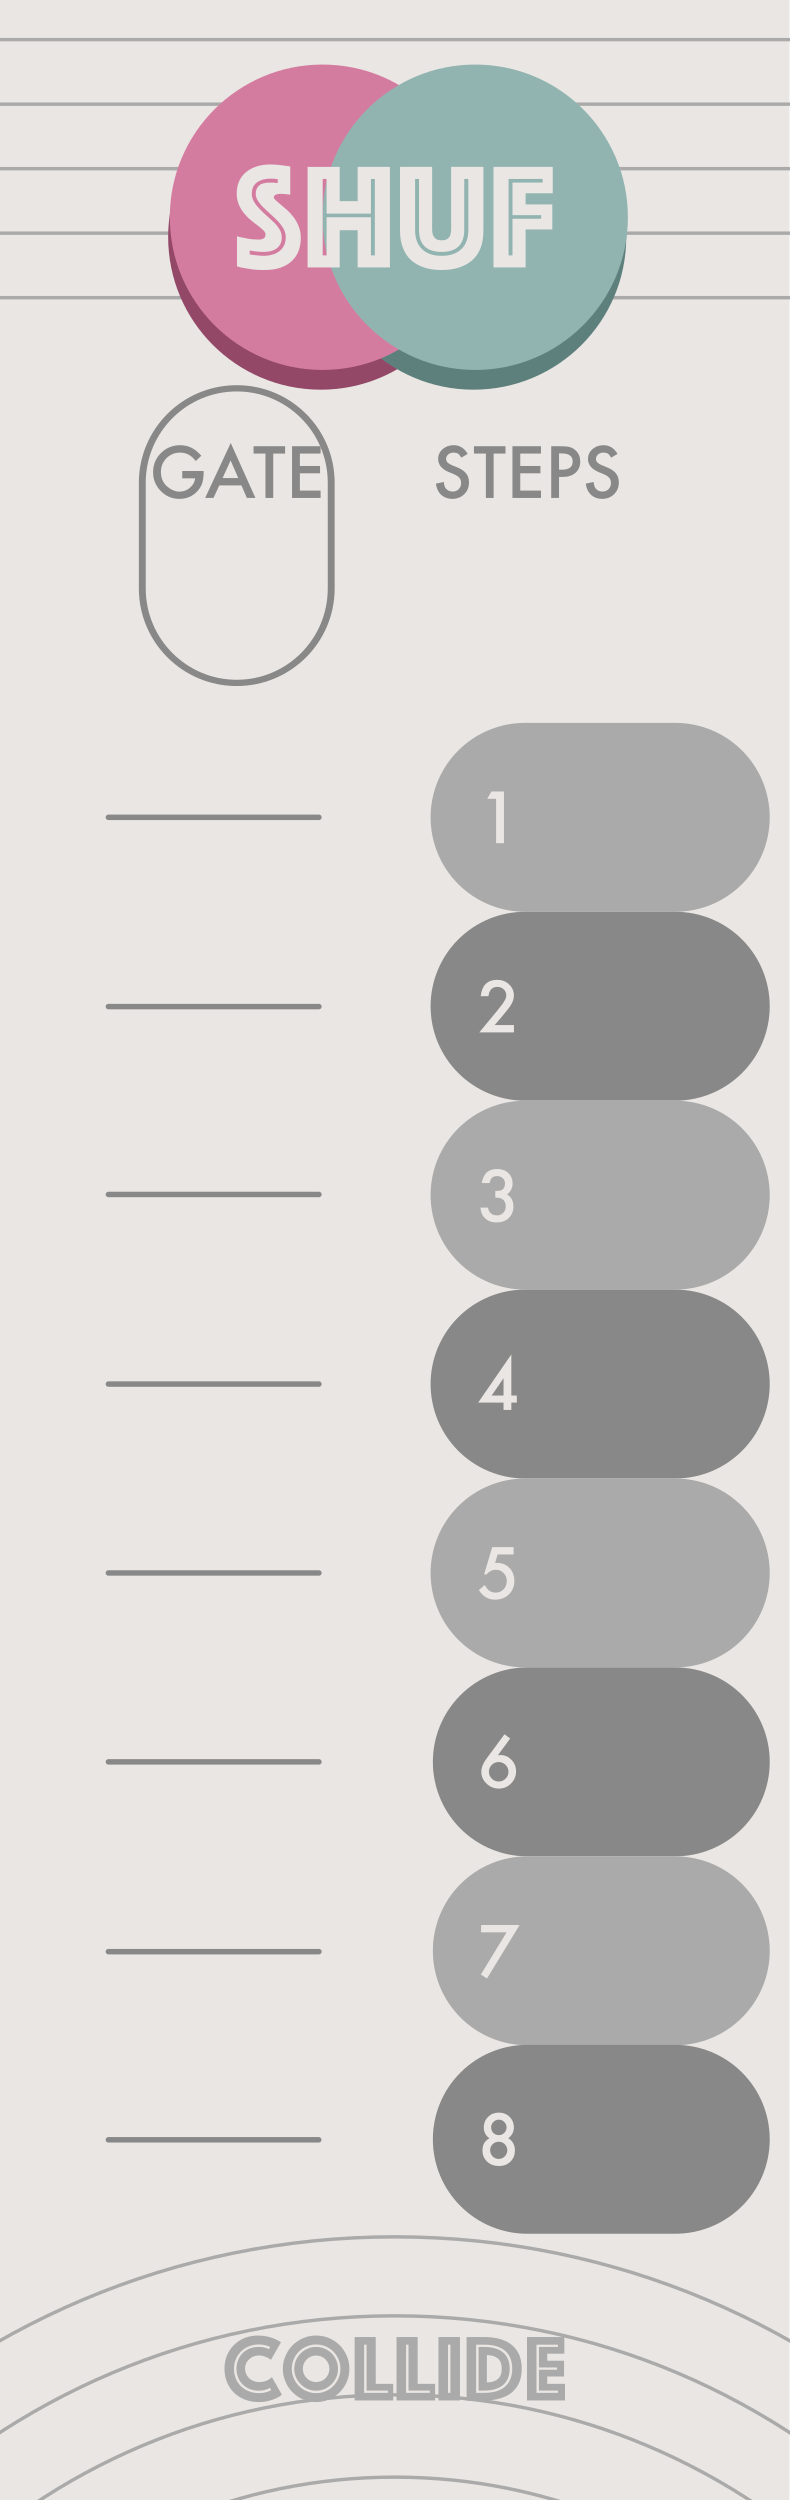
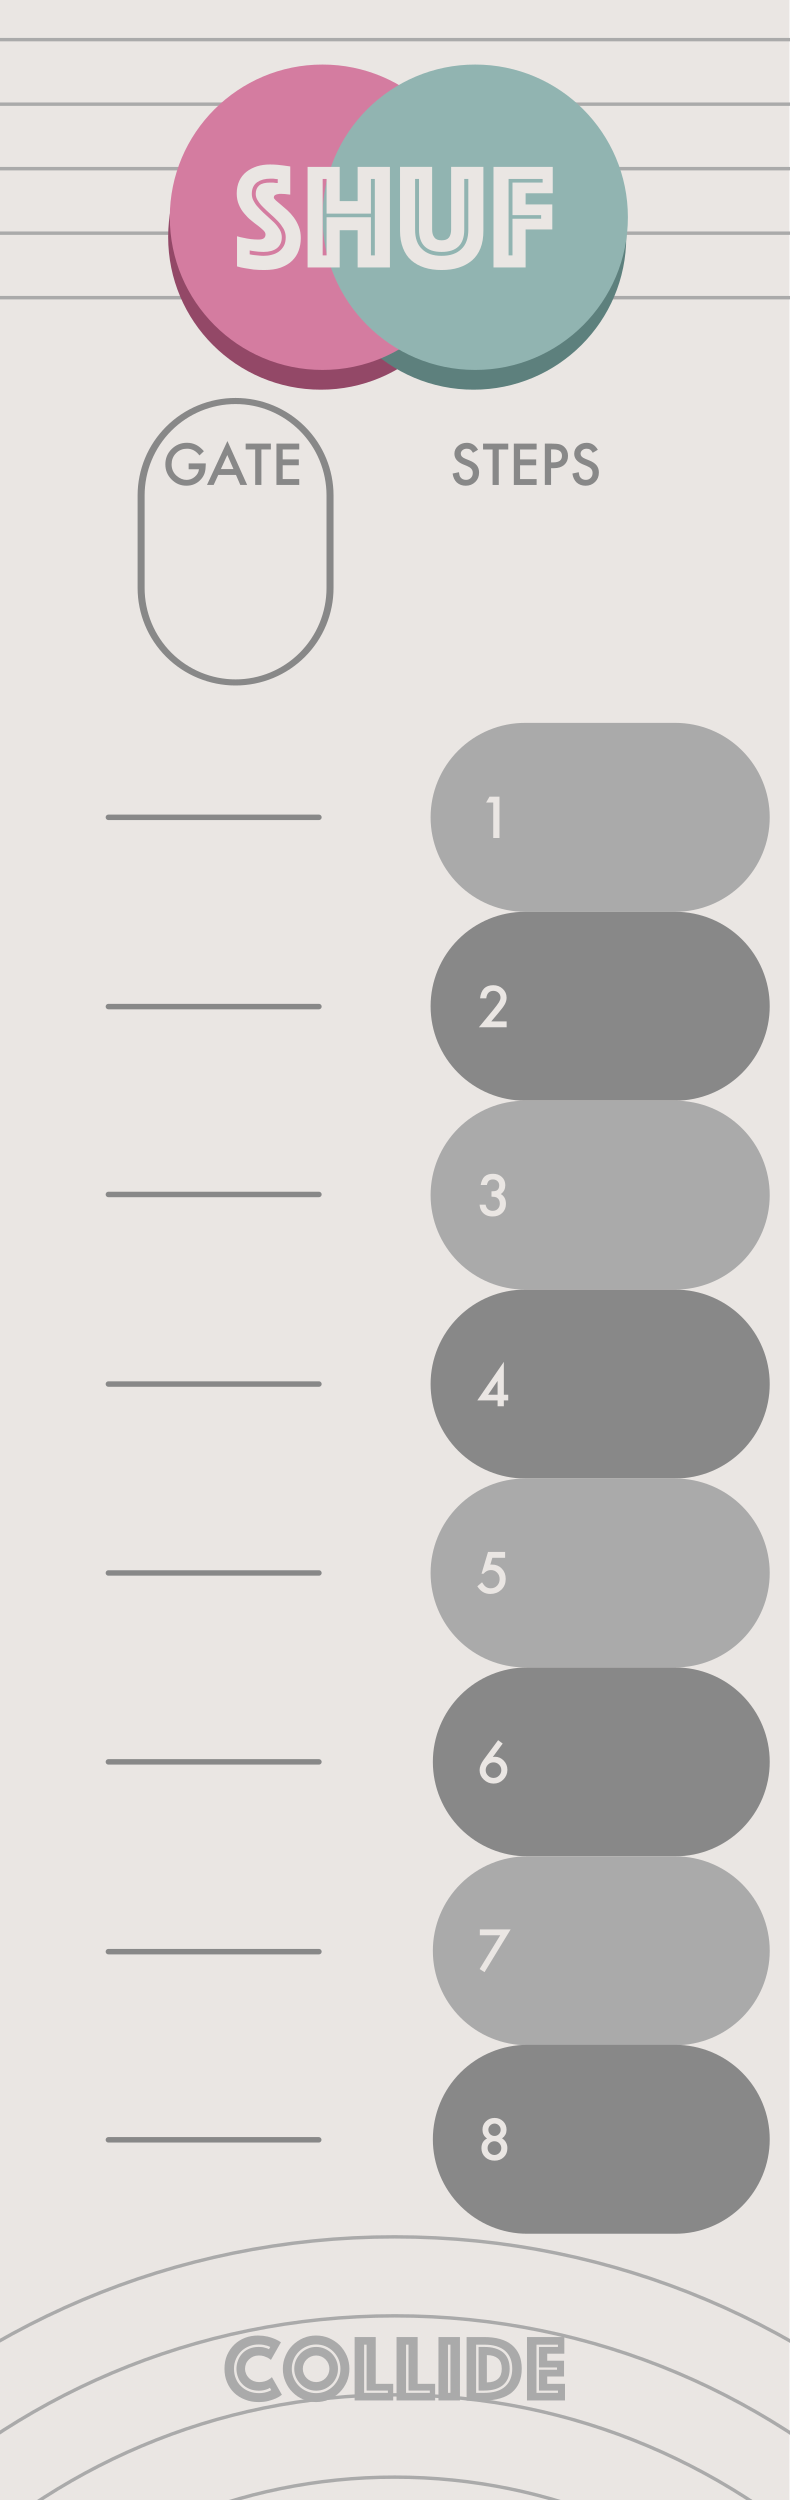
<svg xmlns="http://www.w3.org/2000/svg" width="100%" height="100%" viewBox="0 0 120 380" version="1.1" xml:space="preserve" style="fill-rule:evenodd;clip-rule:evenodd;stroke-linecap:round;stroke-linejoin:round;stroke-miterlimit:1.5;">
  <g id="background">
    <g transform="matrix(0.250246,0,0,0.250181,-1.19228e-14,0)">
      <rect x="0" y="0" width="479.528" height="1518.9" style="fill:rgb(234,230,227);" />
    </g>
    <g transform="matrix(0.250246,0,0,0.250181,-1.25594e-15,-1.9804)">
      <path d="M0,32L479.528,32" style="fill:none;stroke:rgb(170,170,170);stroke-width:2.08px;" />
      <g transform="matrix(1,0,0,1,0,39.1931)">
        <path d="M0,32L479.528,32" style="fill:none;stroke:rgb(170,170,170);stroke-width:2.08px;" />
      </g>
      <g transform="matrix(1,0,0,1,0,78.3863)">
        <path d="M0,32L479.528,32" style="fill:none;stroke:rgb(170,170,170);stroke-width:2.08px;" />
      </g>
      <g transform="matrix(1,0,0,1,0,117.579)">
        <path d="M0,32L479.528,32" style="fill:none;stroke:rgb(170,170,170);stroke-width:2.08px;" />
      </g>
      <g transform="matrix(1,0,0,1,0,156.773)">
        <path d="M0,32L479.528,32" style="fill:none;stroke:rgb(170,170,170);stroke-width:2.08px;" />
      </g>
    </g>
    <g transform="matrix(0.250181,0,0,0.250181,39.0439,86.0907)">
      <g transform="matrix(0.869021,0,0,0.869021,241.926,574.305)">
        <circle cx="-182" cy="1072" r="397" style="fill:none;stroke:rgb(170,170,170);stroke-width:2.4px;" />
      </g>
      <g transform="matrix(0.994966,0,0,0.994966,264.848,439.293)">
        <circle cx="-182" cy="1072" r="397" style="fill:none;stroke:rgb(170,170,170);stroke-width:2.09px;" />
      </g>
      <g transform="matrix(1.11083,0,0,1.11083,285.935,313.087)">
        <circle cx="-182" cy="1072" r="397" style="fill:none;stroke:rgb(170,170,170);stroke-width:1.88px;" />
      </g>
      <g transform="matrix(1.2267,0,0,1.2267,307.023,186.88)">
        <circle cx="-182" cy="1072" r="397" style="fill:none;stroke:rgb(170,170,170);stroke-width:1.7px;" />
      </g>
    </g>
    <g transform="matrix(0.250181,0,0,0.250181,0.640643,-13.7542)">
      <g transform="matrix(1,0,0,1,-1,8)">
        <g transform="matrix(1,0,0,1,6.20594,-24.898)">
          <circle cx="187.171" cy="215.865" r="92.774" style="fill:rgb(147,72,103);" />
        </g>
        <g transform="matrix(1,0,0,1,98.9803,-24.898)">
          <circle cx="187.171" cy="215.865" r="92.774" style="fill:rgb(93,128,125);" />
        </g>
      </g>
      <g transform="matrix(1,0,0,1,0,-4)">
        <g transform="matrix(1,0,0,1,6.20594,-24.898)">
          <circle cx="187.171" cy="215.865" r="92.774" style="fill:rgb(212,124,160);" />
        </g>
        <g transform="matrix(1,0,0,1,98.9803,-24.898)">
          <circle cx="187.171" cy="215.865" r="92.774" style="fill:rgb(145,180,177);" />
        </g>
      </g>
    </g>
    <g transform="matrix(0.288996,0,0,0.288996,11.1232,62.3544)">
      <g transform="matrix(50,0,0,50,78.576,1046.78)">
        <path d="M0.146,-0.333C0.146,-0.365 0.152,-0.395 0.163,-0.423C0.173,-0.451 0.189,-0.475 0.209,-0.496C0.229,-0.517 0.253,-0.533 0.282,-0.545C0.311,-0.557 0.343,-0.563 0.378,-0.563C0.395,-0.563 0.411,-0.562 0.425,-0.56C0.438,-0.557 0.45,-0.554 0.459,-0.551C0.47,-0.548 0.48,-0.544 0.488,-0.539L0.502,-0.563C0.491,-0.568 0.48,-0.572 0.468,-0.576C0.457,-0.579 0.444,-0.582 0.429,-0.585C0.414,-0.588 0.397,-0.589 0.378,-0.589C0.344,-0.589 0.312,-0.583 0.281,-0.571C0.25,-0.559 0.222,-0.542 0.199,-0.52C0.175,-0.497 0.156,-0.47 0.142,-0.439C0.127,-0.407 0.12,-0.372 0.12,-0.333C0.12,-0.294 0.127,-0.258 0.141,-0.227C0.154,-0.196 0.173,-0.169 0.197,-0.147C0.221,-0.124 0.249,-0.107 0.281,-0.095C0.313,-0.083 0.347,-0.077 0.383,-0.077C0.403,-0.077 0.421,-0.079 0.437,-0.082C0.453,-0.085 0.467,-0.089 0.478,-0.093C0.491,-0.098 0.502,-0.103 0.512,-0.109L0.498,-0.133C0.489,-0.127 0.479,-0.122 0.468,-0.118C0.458,-0.114 0.446,-0.111 0.432,-0.108C0.418,-0.105 0.402,-0.103 0.383,-0.103C0.346,-0.103 0.313,-0.109 0.284,-0.121C0.255,-0.133 0.23,-0.149 0.21,-0.17C0.189,-0.191 0.173,-0.215 0.163,-0.243C0.152,-0.271 0.146,-0.301 0.146,-0.333ZM0.02,-0.333C0.02,-0.386 0.029,-0.435 0.048,-0.478C0.067,-0.521 0.092,-0.557 0.124,-0.588C0.156,-0.619 0.193,-0.642 0.236,-0.659C0.279,-0.675 0.324,-0.683 0.372,-0.683C0.41,-0.683 0.444,-0.679 0.474,-0.672C0.503,-0.665 0.529,-0.656 0.55,-0.647C0.575,-0.636 0.596,-0.625 0.614,-0.612L0.509,-0.427C0.498,-0.435 0.487,-0.443 0.474,-0.45C0.463,-0.455 0.449,-0.46 0.434,-0.466C0.418,-0.471 0.4,-0.473 0.38,-0.473C0.359,-0.473 0.34,-0.469 0.323,-0.462C0.306,-0.455 0.291,-0.445 0.278,-0.432C0.265,-0.419 0.254,-0.405 0.247,-0.388C0.24,-0.371 0.236,-0.352 0.236,-0.333C0.236,-0.314 0.24,-0.296 0.248,-0.279C0.255,-0.262 0.266,-0.247 0.279,-0.234C0.292,-0.221 0.308,-0.211 0.326,-0.204C0.344,-0.197 0.364,-0.193 0.385,-0.193C0.406,-0.193 0.425,-0.196 0.442,-0.201C0.459,-0.206 0.473,-0.212 0.484,-0.219C0.497,-0.226 0.509,-0.235 0.519,-0.245L0.624,-0.06C0.606,-0.045 0.585,-0.032 0.56,-0.021C0.539,-0.012 0.513,-0.003 0.483,0.005C0.453,0.013 0.419,0.017 0.38,0.017C0.328,0.017 0.28,0.009 0.236,-0.009C0.192,-0.026 0.154,-0.049 0.122,-0.08C0.09,-0.111 0.065,-0.148 0.047,-0.191C0.029,-0.234 0.02,-0.281 0.02,-0.333Z" style="fill:rgb(170,170,170);fill-rule:nonzero;" />
      </g>
      <g transform="matrix(50,0,0,50,109.276,1046.78)">
        <path d="M0.02,-0.333C0.02,-0.381 0.029,-0.426 0.048,-0.469C0.066,-0.512 0.091,-0.549 0.123,-0.581C0.154,-0.612 0.191,-0.637 0.234,-0.656C0.277,-0.674 0.322,-0.683 0.37,-0.683C0.418,-0.683 0.463,-0.674 0.506,-0.656C0.549,-0.637 0.586,-0.612 0.618,-0.581C0.649,-0.549 0.674,-0.512 0.693,-0.469C0.711,-0.426 0.72,-0.381 0.72,-0.333C0.72,-0.285 0.711,-0.24 0.693,-0.197C0.674,-0.154 0.649,-0.117 0.618,-0.086C0.586,-0.054 0.549,-0.029 0.506,-0.011C0.463,0.008 0.418,0.017 0.37,0.017C0.322,0.017 0.277,0.008 0.234,-0.011C0.191,-0.029 0.154,-0.054 0.123,-0.086C0.091,-0.117 0.066,-0.154 0.048,-0.197C0.029,-0.24 0.02,-0.285 0.02,-0.333ZM0.114,-0.333C0.114,-0.298 0.121,-0.265 0.134,-0.234C0.147,-0.203 0.166,-0.175 0.189,-0.152C0.212,-0.129 0.24,-0.11 0.271,-0.097C0.302,-0.084 0.335,-0.077 0.37,-0.077C0.405,-0.077 0.439,-0.084 0.47,-0.097C0.501,-0.11 0.528,-0.129 0.551,-0.152C0.574,-0.175 0.593,-0.203 0.606,-0.234C0.619,-0.265 0.626,-0.298 0.626,-0.333C0.626,-0.368 0.619,-0.401 0.606,-0.433C0.593,-0.464 0.574,-0.491 0.551,-0.514C0.528,-0.537 0.501,-0.556 0.47,-0.569C0.439,-0.582 0.405,-0.589 0.37,-0.589C0.335,-0.589 0.302,-0.582 0.271,-0.569C0.24,-0.556 0.212,-0.537 0.189,-0.514C0.166,-0.491 0.147,-0.464 0.134,-0.433C0.121,-0.401 0.114,-0.368 0.114,-0.333ZM0.23,-0.333C0.23,-0.314 0.234,-0.296 0.241,-0.279C0.248,-0.262 0.258,-0.247 0.271,-0.234C0.284,-0.221 0.299,-0.211 0.316,-0.204C0.333,-0.197 0.351,-0.193 0.37,-0.193C0.389,-0.193 0.408,-0.197 0.425,-0.204C0.442,-0.211 0.456,-0.221 0.469,-0.234C0.482,-0.247 0.492,-0.262 0.499,-0.279C0.506,-0.296 0.51,-0.314 0.51,-0.333C0.51,-0.352 0.506,-0.371 0.499,-0.388C0.492,-0.405 0.482,-0.419 0.469,-0.432C0.456,-0.445 0.442,-0.455 0.425,-0.462C0.408,-0.469 0.389,-0.473 0.37,-0.473C0.351,-0.473 0.333,-0.469 0.316,-0.462C0.299,-0.455 0.284,-0.445 0.271,-0.432C0.258,-0.419 0.248,-0.405 0.241,-0.388C0.234,-0.371 0.23,-0.352 0.23,-0.333ZM0.37,-0.103C0.338,-0.103 0.308,-0.109 0.281,-0.121C0.253,-0.133 0.229,-0.15 0.208,-0.171C0.187,-0.192 0.17,-0.216 0.158,-0.244C0.146,-0.271 0.14,-0.301 0.14,-0.333C0.14,-0.365 0.146,-0.395 0.158,-0.423C0.17,-0.45 0.187,-0.474 0.208,-0.496C0.229,-0.517 0.253,-0.533 0.281,-0.545C0.308,-0.557 0.338,-0.563 0.37,-0.563C0.402,-0.563 0.432,-0.557 0.46,-0.545C0.487,-0.533 0.511,-0.517 0.533,-0.496C0.554,-0.474 0.57,-0.45 0.582,-0.423C0.594,-0.395 0.6,-0.365 0.6,-0.333C0.6,-0.301 0.594,-0.271 0.582,-0.244C0.57,-0.216 0.554,-0.192 0.533,-0.171C0.511,-0.15 0.487,-0.133 0.46,-0.121C0.432,-0.109 0.402,-0.103 0.37,-0.103Z" style="fill:rgb(170,170,170);fill-rule:nonzero;" />
      </g>
      <g transform="matrix(50,0,0,50,146.276,1046.78)">
        <path d="M0.035,-0.667L0.257,-0.667L0.257,-0.175L0.441,-0.175L0.441,0L0.035,0L0.035,-0.667ZM0.385,-0.08L0.385,-0.104L0.161,-0.104L0.161,-0.587L0.135,-0.587L0.135,-0.08L0.385,-0.08Z" style="fill:rgb(170,170,170);fill-rule:nonzero;" />
      </g>
      <g transform="matrix(50,0,0,50,168.326,1046.78)">
        <path d="M0.035,-0.667L0.257,-0.667L0.257,-0.175L0.441,-0.175L0.441,0L0.035,0L0.035,-0.667ZM0.385,-0.08L0.385,-0.104L0.161,-0.104L0.161,-0.587L0.135,-0.587L0.135,-0.08L0.385,-0.08Z" style="fill:rgb(170,170,170);fill-rule:nonzero;" />
      </g>
      <g transform="matrix(50,0,0,50,190.376,1046.78)">
        <path d="M0.035,-0.667L0.261,-0.667L0.261,0L0.035,0L0.035,-0.667ZM0.161,-0.08L0.161,-0.587L0.135,-0.587L0.135,-0.08L0.161,-0.08Z" style="fill:rgb(170,170,170);fill-rule:nonzero;" />
      </g>
      <g transform="matrix(50,0,0,50,205.176,1046.78)">
        <path d="M0.035,0L0.035,-0.667L0.22,-0.667C0.283,-0.667 0.339,-0.66 0.388,-0.646C0.437,-0.632 0.478,-0.611 0.512,-0.583C0.545,-0.555 0.571,-0.52 0.589,-0.479C0.606,-0.437 0.615,-0.389 0.615,-0.334C0.615,-0.279 0.606,-0.231 0.589,-0.19C0.571,-0.148 0.545,-0.113 0.512,-0.085C0.478,-0.057 0.437,-0.036 0.388,-0.022C0.339,-0.007 0.283,0 0.22,0L0.035,0ZM0.161,-0.104L0.161,-0.563L0.22,-0.563C0.305,-0.563 0.371,-0.544 0.418,-0.506C0.464,-0.467 0.488,-0.41 0.488,-0.334C0.488,-0.258 0.464,-0.201 0.418,-0.162C0.371,-0.123 0.305,-0.104 0.22,-0.104L0.161,-0.104ZM0.135,-0.08L0.22,-0.08C0.317,-0.08 0.391,-0.102 0.441,-0.147C0.49,-0.191 0.515,-0.253 0.515,-0.334C0.515,-0.415 0.49,-0.477 0.441,-0.521C0.391,-0.565 0.317,-0.587 0.22,-0.587L0.135,-0.587L0.135,-0.08ZM0.248,-0.19C0.298,-0.19 0.337,-0.202 0.364,-0.226C0.391,-0.249 0.405,-0.285 0.405,-0.334C0.405,-0.383 0.391,-0.419 0.364,-0.442C0.337,-0.465 0.298,-0.477 0.248,-0.477L0.248,-0.19Z" style="fill:rgb(170,170,170);fill-rule:nonzero;" />
      </g>
      <g transform="matrix(50,0,0,50,236.926,1046.78)">
        <path d="M0.035,-0.667L0.428,-0.667L0.428,-0.492L0.248,-0.492L0.248,-0.418L0.425,-0.418L0.425,-0.252L0.248,-0.252L0.248,-0.175L0.435,-0.175L0.435,0L0.035,0L0.035,-0.667ZM0.361,-0.08L0.361,-0.104L0.161,-0.104L0.161,-0.323L0.351,-0.323L0.351,-0.347L0.161,-0.347L0.161,-0.563L0.361,-0.563L0.361,-0.587L0.135,-0.587L0.135,-0.08L0.361,-0.08Z" style="fill:rgb(170,170,170);fill-rule:nonzero;" />
      </g>
    </g>
    <g transform="matrix(0.0949447,0,0,0.0949447,26.0868,-72.1411)">
      <g transform="matrix(241.379,0,0,241.379,100.602,1188)">
        <path d="M0.101,-0.087C0.11,-0.085 0.12,-0.083 0.131,-0.082C0.14,-0.081 0.15,-0.08 0.161,-0.079C0.171,-0.078 0.181,-0.077 0.192,-0.077C0.211,-0.077 0.229,-0.079 0.247,-0.084C0.264,-0.088 0.28,-0.095 0.294,-0.105C0.308,-0.115 0.319,-0.128 0.328,-0.144C0.336,-0.159 0.34,-0.178 0.34,-0.201C0.34,-0.22 0.335,-0.239 0.326,-0.256C0.316,-0.273 0.304,-0.29 0.289,-0.306C0.274,-0.322 0.258,-0.337 0.241,-0.352C0.224,-0.367 0.208,-0.382 0.193,-0.397C0.178,-0.411 0.165,-0.427 0.156,-0.442C0.146,-0.456 0.141,-0.472 0.141,-0.488C0.141,-0.512 0.149,-0.531 0.164,-0.544C0.179,-0.557 0.204,-0.563 0.238,-0.563C0.243,-0.563 0.249,-0.563 0.255,-0.563C0.26,-0.562 0.266,-0.562 0.271,-0.561C0.276,-0.56 0.282,-0.56 0.287,-0.56L0.287,-0.586C0.282,-0.586 0.277,-0.586 0.272,-0.587C0.267,-0.588 0.262,-0.588 0.257,-0.589C0.251,-0.589 0.245,-0.589 0.239,-0.589C0.203,-0.589 0.173,-0.581 0.15,-0.565C0.127,-0.548 0.115,-0.523 0.115,-0.488C0.115,-0.469 0.12,-0.452 0.13,-0.436C0.139,-0.419 0.152,-0.403 0.167,-0.388C0.182,-0.372 0.198,-0.357 0.215,-0.342C0.232,-0.327 0.247,-0.313 0.263,-0.298C0.278,-0.283 0.29,-0.267 0.3,-0.251C0.309,-0.235 0.314,-0.218 0.314,-0.201C0.314,-0.169 0.303,-0.145 0.282,-0.128C0.26,-0.111 0.23,-0.103 0.192,-0.103C0.169,-0.103 0.149,-0.105 0.13,-0.108C0.12,-0.109 0.11,-0.111 0.101,-0.113L0.101,-0.087ZM0.017,-0.207C0.032,-0.202 0.047,-0.199 0.063,-0.196C0.076,-0.193 0.092,-0.19 0.109,-0.188C0.126,-0.186 0.143,-0.185 0.16,-0.185C0.191,-0.185 0.206,-0.196 0.206,-0.219C0.206,-0.228 0.201,-0.237 0.192,-0.246C0.183,-0.255 0.171,-0.265 0.157,-0.276C0.142,-0.286 0.127,-0.299 0.111,-0.312C0.094,-0.325 0.079,-0.341 0.065,-0.358C0.05,-0.375 0.038,-0.395 0.029,-0.417C0.02,-0.438 0.015,-0.463 0.015,-0.491C0.015,-0.522 0.021,-0.55 0.032,-0.574C0.043,-0.598 0.059,-0.618 0.079,-0.634C0.099,-0.65 0.123,-0.662 0.15,-0.671C0.177,-0.679 0.205,-0.683 0.236,-0.683C0.252,-0.683 0.268,-0.682 0.284,-0.681C0.3,-0.679 0.314,-0.677 0.327,-0.676C0.342,-0.674 0.356,-0.672 0.37,-0.67L0.37,-0.483L0.334,-0.487C0.327,-0.488 0.32,-0.488 0.313,-0.488C0.309,-0.488 0.304,-0.488 0.298,-0.488C0.292,-0.487 0.286,-0.486 0.281,-0.485C0.276,-0.484 0.271,-0.481 0.267,-0.478C0.263,-0.475 0.261,-0.47 0.261,-0.464C0.261,-0.459 0.266,-0.452 0.275,-0.444C0.284,-0.436 0.295,-0.427 0.308,-0.416C0.321,-0.405 0.335,-0.393 0.351,-0.379C0.366,-0.365 0.381,-0.349 0.394,-0.331C0.407,-0.313 0.418,-0.293 0.427,-0.27C0.436,-0.247 0.44,-0.222 0.44,-0.194C0.44,-0.165 0.435,-0.137 0.426,-0.112C0.417,-0.086 0.402,-0.064 0.383,-0.045C0.363,-0.025 0.338,-0.011 0.307,0.001C0.276,0.012 0.24,0.017 0.198,0.017C0.173,0.017 0.149,0.016 0.128,0.014C0.106,0.011 0.087,0.008 0.07,0.005C0.051,0.002 0.033,-0.002 0.017,-0.007L0.017,-0.207Z" style="fill:rgb(234,230,227);fill-rule:nonzero;" />
      </g>
      <g transform="matrix(241.379,0,0,241.379,209.223,1188)">
        <path d="M0.035,-0.667L0.248,-0.667L0.248,-0.44L0.367,-0.44L0.367,-0.667L0.581,-0.667L0.581,0L0.367,0L0.367,-0.247L0.248,-0.247L0.248,0L0.035,0L0.035,-0.667ZM0.161,-0.08L0.161,-0.333L0.455,-0.333L0.455,-0.08L0.481,-0.08L0.481,-0.587L0.455,-0.587L0.455,-0.357L0.161,-0.357L0.161,-0.587L0.135,-0.587L0.135,-0.08L0.161,-0.08Z" style="fill:rgb(234,230,227);fill-rule:nonzero;" />
      </g>
      <g transform="matrix(241.379,0,0,241.379,357.913,1188)">
        <path d="M0.308,0.017C0.266,0.017 0.228,0.012 0.194,0.001C0.16,-0.01 0.131,-0.026 0.107,-0.047C0.083,-0.068 0.065,-0.095 0.052,-0.128C0.039,-0.161 0.032,-0.199 0.032,-0.243L0.032,-0.667L0.245,-0.667L0.245,-0.252C0.245,-0.229 0.25,-0.211 0.26,-0.199C0.269,-0.186 0.285,-0.18 0.308,-0.18C0.331,-0.18 0.347,-0.186 0.357,-0.199C0.366,-0.211 0.371,-0.229 0.371,-0.252L0.371,-0.667L0.585,-0.667L0.585,-0.243C0.585,-0.199 0.579,-0.161 0.566,-0.128C0.553,-0.095 0.534,-0.068 0.51,-0.047C0.485,-0.026 0.456,-0.01 0.422,0.001C0.388,0.012 0.35,0.017 0.308,0.017ZM0.308,-0.103C0.208,-0.103 0.158,-0.152 0.158,-0.25L0.158,-0.587L0.132,-0.587L0.132,-0.25C0.132,-0.194 0.147,-0.151 0.178,-0.122C0.208,-0.092 0.251,-0.077 0.308,-0.077C0.365,-0.077 0.408,-0.092 0.439,-0.122C0.47,-0.151 0.485,-0.194 0.485,-0.25L0.485,-0.587L0.458,-0.587L0.458,-0.25C0.458,-0.152 0.408,-0.103 0.308,-0.103Z" style="fill:rgb(234,230,227);fill-rule:nonzero;" />
      </g>
      <g transform="matrix(241.379,0,0,241.379,506.844,1188)">
        <path d="M0.035,-0.667L0.428,-0.667L0.428,-0.492L0.248,-0.492L0.248,-0.418L0.425,-0.418L0.425,-0.252L0.248,-0.252L0.248,0L0.035,0L0.035,-0.667ZM0.161,-0.08L0.161,-0.323L0.351,-0.323L0.351,-0.347L0.161,-0.347L0.161,-0.563L0.361,-0.563L0.361,-0.587L0.135,-0.587L0.135,-0.08L0.161,-0.08Z" style="fill:rgb(234,230,227);fill-rule:nonzero;" />
      </g>
    </g>
  </g>
  <g id="panel" transform="matrix(0.250181,0,0,0.250181,0.0155521,0)">
    <g transform="matrix(7.57526e-17,-1.23713,1.29587,7.93494e-17,-965.639,678.419)">
      <path d="M193.377,991.281C193.377,979.537 188.49,968.274 179.791,959.97C171.093,951.665 159.295,947 146.993,947C146.991,947 146.988,947 146.986,947C134.684,947 122.886,951.665 114.188,959.97C105.489,968.274 100.602,979.537 100.602,991.281C100.602,1013.26 100.602,1039.74 100.602,1061.72C100.602,1073.46 105.489,1084.73 114.188,1093.03C122.886,1101.34 134.684,1106 146.986,1106C146.988,1106 146.991,1106 146.993,1106C159.295,1106 171.093,1101.34 179.791,1093.03C188.49,1084.73 193.377,1073.46 193.377,1061.72C193.377,1039.74 193.377,1013.26 193.377,991.281Z" style="fill:rgb(170,170,170);" />
    </g>
    <g transform="matrix(7.57526e-17,-1.23713,1.29587,7.93494e-17,-965.639,793.194)">
      <path d="M193.377,991.281C193.377,979.537 188.49,968.274 179.791,959.97C171.093,951.665 159.295,947 146.993,947C146.991,947 146.988,947 146.986,947C134.684,947 122.886,951.665 114.188,959.97C105.489,968.274 100.602,979.537 100.602,991.281C100.602,1013.26 100.602,1039.74 100.602,1061.72C100.602,1073.46 105.489,1084.73 114.188,1093.03C122.886,1101.34 134.684,1106 146.986,1106C146.988,1106 146.991,1106 146.993,1106C159.295,1106 171.093,1101.34 179.791,1093.03C188.49,1084.73 193.377,1073.46 193.377,1061.72C193.377,1039.74 193.377,1013.26 193.377,991.281Z" style="fill:rgb(136,136,136);" />
    </g>
    <g transform="matrix(7.57526e-17,-1.23713,1.29587,7.93494e-17,-965.639,907.968)">
      <path d="M193.377,991.281C193.377,979.537 188.49,968.274 179.791,959.97C171.093,951.665 159.295,947 146.993,947C146.991,947 146.988,947 146.986,947C134.684,947 122.886,951.665 114.188,959.97C105.489,968.274 100.602,979.537 100.602,991.281C100.602,1013.26 100.602,1039.74 100.602,1061.72C100.602,1073.46 105.489,1084.73 114.188,1093.03C122.886,1101.34 134.684,1106 146.986,1106C146.988,1106 146.991,1106 146.993,1106C159.295,1106 171.093,1101.34 179.791,1093.03C188.49,1084.73 193.377,1073.46 193.377,1061.72C193.377,1039.74 193.377,1013.26 193.377,991.281Z" style="fill:rgb(170,170,170);" />
    </g>
    <g transform="matrix(7.57526e-17,-1.23713,1.29587,7.93494e-17,-965.639,1022.74)">
      <path d="M193.377,991.281C193.377,979.537 188.49,968.274 179.791,959.97C171.093,951.665 159.295,947 146.993,947C146.991,947 146.988,947 146.986,947C134.684,947 122.886,951.665 114.188,959.97C105.489,968.274 100.602,979.537 100.602,991.281C100.602,1013.26 100.602,1039.74 100.602,1061.72C100.602,1073.46 105.489,1084.73 114.188,1093.03C122.886,1101.34 134.684,1106 146.986,1106C146.988,1106 146.991,1106 146.993,1106C159.295,1106 171.093,1101.34 179.791,1093.03C188.49,1084.73 193.377,1073.46 193.377,1061.72C193.377,1039.74 193.377,1013.26 193.377,991.281Z" style="fill:rgb(136,136,136);" />
    </g>
    <g transform="matrix(7.57526e-17,-1.23713,1.29587,7.93494e-17,-965.639,1137.52)">
      <path d="M193.377,991.281C193.377,979.537 188.49,968.274 179.791,959.97C171.093,951.665 159.295,947 146.993,947C146.991,947 146.988,947 146.986,947C134.684,947 122.886,951.665 114.188,959.97C105.489,968.274 100.602,979.537 100.602,991.281C100.602,1013.26 100.602,1039.74 100.602,1061.72C100.602,1073.46 105.489,1084.73 114.188,1093.03C122.886,1101.34 134.684,1106 146.986,1106C146.988,1106 146.991,1106 146.993,1106C159.295,1106 171.093,1101.34 179.791,1093.03C188.49,1084.73 193.377,1073.46 193.377,1061.72C193.377,1039.74 193.377,1013.26 193.377,991.281Z" style="fill:rgb(170,170,170);" />
    </g>
    <g transform="matrix(7.57526e-17,-1.23713,1.28727,7.88226e-17,-956.122,1252.29)">
      <path d="M193.377,991.577C193.377,979.754 188.49,968.416 179.791,960.056C171.093,951.696 159.295,947 146.993,947C146.991,947 146.988,947 146.986,947C134.684,947 122.886,951.696 114.188,960.056C105.489,968.416 100.602,979.754 100.602,991.577C100.602,1013.4 100.602,1039.6 100.602,1061.42C100.602,1073.25 105.489,1084.58 114.188,1092.94C122.886,1101.3 134.684,1106 146.986,1106C146.988,1106 146.991,1106 146.993,1106C159.295,1106 171.093,1101.3 179.791,1092.94C188.49,1084.58 193.377,1073.25 193.377,1061.42C193.377,1039.6 193.377,1013.4 193.377,991.577Z" style="fill:rgb(136,136,136);" />
    </g>
    <g transform="matrix(7.57526e-17,-1.23713,1.28727,7.88226e-17,-956.122,1367.07)">
      <path d="M193.377,991.577C193.377,979.754 188.49,968.416 179.791,960.056C171.093,951.696 159.295,947 146.993,947C146.991,947 146.988,947 146.986,947C134.684,947 122.886,951.696 114.188,960.056C105.489,968.416 100.602,979.754 100.602,991.577C100.602,1013.4 100.602,1039.6 100.602,1061.42C100.602,1073.25 105.489,1084.58 114.188,1092.94C122.886,1101.3 134.684,1106 146.986,1106C146.988,1106 146.991,1106 146.993,1106C159.295,1106 171.093,1101.3 179.791,1092.94C188.49,1084.58 193.377,1073.25 193.377,1061.42C193.377,1039.6 193.377,1013.4 193.377,991.577Z" style="fill:rgb(170,170,170);" />
    </g>
    <g transform="matrix(7.57526e-17,-1.23713,1.28727,7.88226e-17,-956.122,1481.6)">
      <path d="M193.377,991.577C193.377,979.754 188.49,968.416 179.791,960.056C171.093,951.696 159.295,947 146.993,947C146.991,947 146.988,947 146.986,947C134.684,947 122.886,951.696 114.188,960.056C105.489,968.416 100.602,979.754 100.602,991.577C100.602,1013.4 100.602,1039.6 100.602,1061.42C100.602,1073.25 105.489,1084.58 114.188,1092.94C122.886,1101.3 134.684,1106 146.986,1106C146.988,1106 146.991,1106 146.993,1106C159.295,1106 171.093,1101.3 179.791,1092.94C188.49,1084.58 193.377,1073.25 193.377,1061.42C193.377,1039.6 193.377,1013.4 193.377,991.577Z" style="fill:rgb(136,136,136);" />
    </g>
-     <g transform="matrix(0.174645,0,0,0.174645,271.937,382.269)">
-       <g transform="matrix(238.579,0,0,238.579,103.823,744.432)">
+     <g transform="matrix(0.174645,0,0,0.174645,272.449,379.118)">
+       <g transform="matrix(190.725,0,0,190.725,103.823,744.432)">
        <path d="M0.271,-0.647L0.141,-0.647L0.203,-0.754L0.385,-0.754L0.385,0L0.271,0L0.271,-0.647Z" style="fill:rgb(234,230,227);fill-rule:nonzero;" />
      </g>
    </g>
-     <g transform="matrix(0.174645,0,0,0.174645,271.937,497.251)">
-       <g transform="matrix(238.579,0,0,238.579,103.823,744.432)">
+     <g transform="matrix(0.174645,0,0,0.174645,271.937,494.104)">
+       <g transform="matrix(190.725,0,0,190.725,103.823,744.432)">
        <path d="M0.25,-0.107L0.531,-0.107L0.531,0L0.025,0L0.287,-0.317C0.312,-0.348 0.334,-0.376 0.351,-0.399C0.369,-0.422 0.382,-0.441 0.391,-0.457C0.41,-0.488 0.419,-0.515 0.419,-0.54C0.419,-0.575 0.407,-0.604 0.382,-0.628C0.357,-0.652 0.326,-0.664 0.29,-0.664C0.214,-0.664 0.17,-0.618 0.159,-0.528L0.046,-0.528C0.064,-0.687 0.144,-0.767 0.287,-0.767C0.355,-0.767 0.413,-0.745 0.459,-0.701C0.506,-0.658 0.53,-0.604 0.53,-0.539C0.53,-0.498 0.519,-0.458 0.497,-0.418C0.486,-0.398 0.47,-0.374 0.448,-0.345C0.427,-0.317 0.4,-0.284 0.368,-0.246L0.25,-0.107Z" style="fill:rgb(234,230,227);fill-rule:nonzero;" />
      </g>
    </g>
-     <g transform="matrix(0.174645,0,0,0.174645,271.937,612.196)">
-       <g transform="matrix(238.579,0,0,238.579,103.823,744.432)">
+     <g transform="matrix(0.174645,0,0,0.174645,271.782,608.683)">
+       <g transform="matrix(190.725,0,0,190.725,103.823,744.432)">
        <path d="M0.259,-0.35L0.259,-0.447C0.307,-0.447 0.339,-0.453 0.356,-0.463C0.386,-0.482 0.4,-0.513 0.4,-0.554C0.4,-0.586 0.39,-0.613 0.368,-0.633C0.347,-0.653 0.319,-0.664 0.286,-0.664C0.254,-0.664 0.23,-0.656 0.212,-0.641C0.196,-0.625 0.183,-0.599 0.175,-0.562L0.062,-0.562C0.074,-0.632 0.098,-0.684 0.134,-0.718C0.171,-0.751 0.222,-0.767 0.287,-0.767C0.353,-0.767 0.407,-0.748 0.449,-0.708C0.49,-0.67 0.511,-0.62 0.511,-0.559C0.511,-0.49 0.484,-0.436 0.429,-0.397C0.492,-0.361 0.523,-0.301 0.523,-0.218C0.523,-0.151 0.5,-0.095 0.455,-0.052C0.409,-0.009 0.351,0.012 0.279,0.012C0.188,0.012 0.121,-0.021 0.077,-0.088C0.059,-0.116 0.047,-0.155 0.042,-0.204L0.152,-0.204C0.158,-0.168 0.172,-0.14 0.195,-0.12C0.218,-0.101 0.247,-0.091 0.284,-0.091C0.32,-0.091 0.351,-0.104 0.375,-0.128C0.399,-0.153 0.411,-0.185 0.411,-0.223C0.411,-0.274 0.393,-0.31 0.357,-0.332C0.336,-0.344 0.303,-0.35 0.259,-0.35Z" style="fill:rgb(234,230,227);fill-rule:nonzero;" />
      </g>
    </g>
-     <g transform="matrix(0.174645,0,0,0.174645,271.937,726.612)">
-       <g transform="matrix(238.579,0,0,238.579,103.823,744.432)">
+     <g transform="matrix(0.174645,0,0,0.174645,271.498,724.376)">
+       <g transform="matrix(190.725,0,0,190.725,103.823,744.432)">
        <path d="M0.493,-0.21L0.573,-0.21L0.573,-0.107L0.493,-0.107L0.493,0L0.379,0L0.379,-0.107L0.009,-0.107L0.493,-0.81L0.493,-0.21ZM0.379,-0.21L0.379,-0.463L0.206,-0.21L0.379,-0.21Z" style="fill:rgb(234,230,227);fill-rule:nonzero;" />
      </g>
    </g>
-     <g transform="matrix(0.174645,0,0,0.174645,271.937,841.386)">
-       <g transform="matrix(238.579,0,0,238.579,103.823,744.432)">
+     <g transform="matrix(0.174645,0,0,0.174645,271.173,838.012)">
+       <g transform="matrix(190.725,0,0,190.725,103.823,744.432)">
        <path d="M0.526,-0.647L0.293,-0.647L0.256,-0.522C0.262,-0.523 0.267,-0.524 0.272,-0.524C0.277,-0.524 0.282,-0.524 0.286,-0.524C0.359,-0.524 0.419,-0.5 0.466,-0.45C0.514,-0.401 0.537,-0.338 0.537,-0.261C0.537,-0.182 0.51,-0.116 0.457,-0.065C0.404,-0.014 0.336,0.012 0.255,0.012C0.155,0.012 0.077,-0.035 0.019,-0.128L0.105,-0.201C0.129,-0.161 0.153,-0.132 0.177,-0.116C0.201,-0.099 0.23,-0.091 0.265,-0.091C0.311,-0.091 0.349,-0.107 0.38,-0.139C0.411,-0.172 0.426,-0.212 0.426,-0.259C0.426,-0.307 0.411,-0.346 0.38,-0.377C0.35,-0.409 0.312,-0.424 0.266,-0.424C0.215,-0.424 0.17,-0.402 0.133,-0.357L0.096,-0.357L0.214,-0.754L0.526,-0.754L0.526,-0.647Z" style="fill:rgb(234,230,227);fill-rule:nonzero;" />
      </g>
    </g>
-     <g transform="matrix(0.174645,0,0,0.174645,271.937,956.161)">
-       <g transform="matrix(238.579,0,0,238.579,103.823,744.432)">
+     <g transform="matrix(0.174645,0,0,0.174645,271.36,953.226)">
+       <g transform="matrix(190.725,0,0,190.725,103.823,744.432)">
        <path d="M0.393,-0.78L0.476,-0.718L0.296,-0.473C0.306,-0.474 0.314,-0.475 0.321,-0.476C0.328,-0.476 0.333,-0.477 0.337,-0.477C0.398,-0.477 0.451,-0.453 0.496,-0.406C0.54,-0.36 0.562,-0.304 0.562,-0.239C0.562,-0.17 0.537,-0.111 0.488,-0.062C0.439,-0.012 0.38,0.012 0.311,0.012C0.242,0.012 0.182,-0.012 0.131,-0.061C0.08,-0.109 0.055,-0.167 0.055,-0.233C0.055,-0.292 0.08,-0.356 0.129,-0.422L0.393,-0.78ZM0.451,-0.232C0.451,-0.272 0.437,-0.306 0.41,-0.333C0.382,-0.361 0.348,-0.375 0.309,-0.375C0.269,-0.375 0.235,-0.362 0.208,-0.334C0.18,-0.306 0.166,-0.273 0.166,-0.233C0.166,-0.194 0.18,-0.16 0.208,-0.133C0.235,-0.105 0.269,-0.091 0.309,-0.091C0.348,-0.091 0.382,-0.105 0.409,-0.133C0.437,-0.161 0.451,-0.194 0.451,-0.232Z" style="fill:rgb(234,230,227);fill-rule:nonzero;" />
      </g>
    </g>
-     <g transform="matrix(0.174645,0,0,0.174645,271.937,1070.94)">
-       <g transform="matrix(238.579,0,0,238.579,103.823,744.432)">
+     <g transform="matrix(0.174645,0,0,0.174645,271.604,1067.33)">
+       <g transform="matrix(190.725,0,0,190.725,103.823,744.432)">
        <path d="M0.424,-0.647L0.052,-0.647L0.052,-0.754L0.614,-0.754L0.138,0.026L0.048,-0.031L0.424,-0.647Z" style="fill:rgb(234,230,227);fill-rule:nonzero;" />
      </g>
    </g>
-     <g transform="matrix(0.174645,0,0,0.174645,271.937,1185.47)">
-       <g transform="matrix(238.579,0,0,238.579,103.823,744.432)">
+     <g transform="matrix(0.174645,0,0,0.174645,271.913,1182.31)">
+       <g transform="matrix(190.725,0,0,190.725,103.823,744.432)">
        <path d="M0.174,-0.392C0.118,-0.431 0.091,-0.484 0.091,-0.552C0.091,-0.613 0.112,-0.664 0.154,-0.705C0.196,-0.746 0.249,-0.767 0.312,-0.767C0.374,-0.767 0.426,-0.746 0.468,-0.705C0.509,-0.664 0.53,-0.613 0.53,-0.551C0.53,-0.486 0.503,-0.434 0.448,-0.393C0.478,-0.376 0.502,-0.353 0.519,-0.321C0.537,-0.29 0.545,-0.255 0.545,-0.216C0.545,-0.149 0.524,-0.094 0.48,-0.052C0.436,-0.009 0.381,0.012 0.313,0.012C0.243,0.012 0.185,-0.009 0.14,-0.052C0.095,-0.095 0.072,-0.149 0.072,-0.214C0.072,-0.299 0.106,-0.358 0.174,-0.392ZM0.198,-0.552C0.198,-0.52 0.209,-0.493 0.23,-0.471C0.253,-0.449 0.279,-0.438 0.311,-0.438C0.341,-0.438 0.368,-0.449 0.39,-0.471C0.412,-0.493 0.423,-0.52 0.423,-0.551C0.423,-0.582 0.412,-0.608 0.39,-0.63C0.368,-0.653 0.341,-0.664 0.311,-0.664C0.28,-0.664 0.253,-0.653 0.231,-0.63C0.209,-0.608 0.198,-0.582 0.198,-0.552ZM0.184,-0.218C0.184,-0.183 0.196,-0.153 0.22,-0.128C0.244,-0.104 0.274,-0.091 0.309,-0.091C0.343,-0.091 0.373,-0.104 0.397,-0.128C0.421,-0.153 0.434,-0.182 0.434,-0.217C0.434,-0.252 0.421,-0.281 0.397,-0.306C0.373,-0.33 0.343,-0.342 0.309,-0.342C0.274,-0.342 0.245,-0.33 0.22,-0.306C0.196,-0.281 0.184,-0.252 0.184,-0.218Z" style="fill:rgb(234,230,227);fill-rule:nonzero;" />
      </g>
    </g>
-     <g transform="matrix(0.153274,0,0,0.153274,67.1282,232.471)">
-       <g transform="matrix(271.844,0,0,271.844,154.069,457.049)">
+     <g transform="matrix(0.153274,0,0,0.153274,75.0177,224.575)">
+       <g transform="matrix(217.318,0,0,217.318,154.069,457.049)">
        <path d="M0.478,-0.393L0.79,-0.393L0.79,-0.368C0.79,-0.311 0.783,-0.261 0.77,-0.217C0.757,-0.177 0.735,-0.139 0.704,-0.104C0.634,-0.025 0.545,0.014 0.437,0.014C0.331,0.014 0.241,-0.024 0.166,-0.1C0.09,-0.177 0.053,-0.268 0.053,-0.375C0.053,-0.485 0.091,-0.578 0.167,-0.654C0.244,-0.73 0.337,-0.769 0.447,-0.769C0.506,-0.769 0.561,-0.757 0.612,-0.732C0.661,-0.708 0.709,-0.669 0.756,-0.615L0.675,-0.538C0.613,-0.62 0.538,-0.661 0.449,-0.661C0.369,-0.661 0.302,-0.634 0.248,-0.579C0.194,-0.525 0.167,-0.457 0.167,-0.375C0.167,-0.292 0.197,-0.222 0.257,-0.168C0.314,-0.118 0.375,-0.092 0.44,-0.092C0.496,-0.092 0.547,-0.111 0.591,-0.149C0.636,-0.187 0.661,-0.233 0.666,-0.286L0.478,-0.286L0.478,-0.393Z" style="fill:rgb(136,136,136);fill-rule:nonzero;" />
      </g>
-       <g transform="matrix(271.844,0,0,271.844,373.748,457.049)">
+       <g transform="matrix(217.318,0,0,217.318,329.685,457.049)">
        <path d="M0.533,-0.183L0.21,-0.183L0.126,0L0.004,0L0.377,-0.801L0.737,0L0.612,0L0.533,-0.183ZM0.487,-0.29L0.375,-0.546L0.258,-0.29L0.487,-0.29Z" style="fill:rgb(136,136,136);fill-rule:nonzero;" />
      </g>
-       <g transform="matrix(271.844,0,0,271.844,563.694,457.049)">
+       <g transform="matrix(217.318,0,0,217.318,481.531,457.049)">
        <path d="M0.298,-0.647L0.298,0L0.185,0L0.185,-0.647L0.011,-0.647L0.011,-0.754L0.471,-0.754L0.471,-0.647L0.298,-0.647Z" style="fill:rgb(136,136,136);fill-rule:nonzero;" />
      </g>
-       <g transform="matrix(271.844,0,0,271.844,694.838,457.049)">
+       <g transform="matrix(217.318,0,0,217.318,586.37,457.049)">
        <path d="M0.506,-0.647L0.204,-0.647L0.204,-0.466L0.498,-0.466L0.498,-0.359L0.204,-0.359L0.204,-0.107L0.506,-0.107L0.506,0L0.09,0L0.09,-0.754L0.506,-0.754L0.506,-0.647Z" style="fill:rgb(136,136,136);fill-rule:nonzero;" />
      </g>
    </g>
-     <g transform="matrix(0.153274,0,0,0.153274,238.932,232.471)">
-       <g transform="matrix(271.844,0,0,271.844,154.069,457.049)">
+     <g transform="matrix(0.153274,0,0,0.153274,249.542,224.591)">
+       <g transform="matrix(217.318,0,0,217.318,154.069,457.049)">
        <path d="M0.517,-0.642L0.424,-0.587C0.407,-0.617 0.391,-0.636 0.375,-0.646C0.359,-0.656 0.338,-0.661 0.312,-0.661C0.28,-0.661 0.254,-0.652 0.233,-0.634C0.213,-0.617 0.202,-0.595 0.202,-0.568C0.202,-0.531 0.229,-0.501 0.284,-0.479L0.359,-0.448C0.421,-0.424 0.465,-0.393 0.494,-0.358C0.522,-0.322 0.536,-0.278 0.536,-0.227C0.536,-0.157 0.513,-0.1 0.467,-0.055C0.42,-0.009 0.362,0.014 0.293,0.014C0.228,0.014 0.174,-0.006 0.131,-0.044C0.089,-0.083 0.063,-0.138 0.053,-0.208L0.168,-0.233C0.173,-0.189 0.182,-0.159 0.195,-0.142C0.219,-0.109 0.253,-0.093 0.298,-0.093C0.333,-0.093 0.363,-0.105 0.386,-0.128C0.41,-0.152 0.421,-0.182 0.421,-0.219C0.421,-0.233 0.419,-0.247 0.415,-0.259C0.411,-0.271 0.405,-0.282 0.396,-0.293C0.388,-0.303 0.376,-0.313 0.363,-0.322C0.349,-0.33 0.333,-0.339 0.314,-0.347L0.241,-0.377C0.138,-0.421 0.086,-0.485 0.086,-0.569C0.086,-0.625 0.108,-0.673 0.151,-0.711C0.195,-0.749 0.249,-0.769 0.313,-0.769C0.4,-0.769 0.468,-0.726 0.517,-0.642Z" style="fill:rgb(136,136,136);fill-rule:nonzero;" />
      </g>
-       <g transform="matrix(271.844,0,0,271.844,316.406,457.049)">
+       <g transform="matrix(217.318,0,0,217.318,283.844,457.049)">
        <path d="M0.298,-0.647L0.298,0L0.185,0L0.185,-0.647L0.011,-0.647L0.011,-0.754L0.471,-0.754L0.471,-0.647L0.298,-0.647Z" style="fill:rgb(136,136,136);fill-rule:nonzero;" />
      </g>
-       <g transform="matrix(271.844,0,0,271.844,447.549,457.049)">
+       <g transform="matrix(217.318,0,0,217.318,388.683,457.049)">
        <path d="M0.506,-0.647L0.204,-0.647L0.204,-0.466L0.498,-0.466L0.498,-0.359L0.204,-0.359L0.204,-0.107L0.506,-0.107L0.506,0L0.09,0L0.09,-0.754L0.506,-0.754L0.506,-0.647Z" style="fill:rgb(136,136,136);fill-rule:nonzero;" />
      </g>
-       <g transform="matrix(271.844,0,0,271.844,601.258,457.049)">
+       <g transform="matrix(217.318,0,0,217.318,511.561,457.049)">
        <path d="M0.204,-0.306L0.204,0L0.09,0L0.09,-0.754L0.219,-0.754C0.282,-0.754 0.33,-0.75 0.362,-0.741C0.395,-0.732 0.424,-0.715 0.448,-0.691C0.492,-0.649 0.513,-0.595 0.513,-0.531C0.513,-0.462 0.49,-0.407 0.444,-0.367C0.398,-0.326 0.335,-0.306 0.257,-0.306L0.204,-0.306ZM0.204,-0.412L0.247,-0.412C0.351,-0.412 0.403,-0.452 0.403,-0.532C0.403,-0.61 0.349,-0.649 0.242,-0.649L0.204,-0.649L0.204,-0.412Z" style="fill:rgb(136,136,136);fill-rule:nonzero;" />
      </g>
-       <g transform="matrix(271.844,0,0,271.844,748.065,457.049)">
+       <g transform="matrix(217.318,0,0,217.318,628.921,457.049)">
        <path d="M0.517,-0.642L0.424,-0.587C0.407,-0.617 0.391,-0.636 0.375,-0.646C0.359,-0.656 0.338,-0.661 0.312,-0.661C0.28,-0.661 0.254,-0.652 0.233,-0.634C0.213,-0.617 0.202,-0.595 0.202,-0.568C0.202,-0.531 0.229,-0.501 0.284,-0.479L0.359,-0.448C0.421,-0.424 0.465,-0.393 0.494,-0.358C0.522,-0.322 0.536,-0.278 0.536,-0.227C0.536,-0.157 0.513,-0.1 0.467,-0.055C0.42,-0.009 0.362,0.014 0.293,0.014C0.228,0.014 0.174,-0.006 0.131,-0.044C0.089,-0.083 0.063,-0.138 0.053,-0.208L0.168,-0.233C0.173,-0.189 0.182,-0.159 0.195,-0.142C0.219,-0.109 0.253,-0.093 0.298,-0.093C0.333,-0.093 0.363,-0.105 0.386,-0.128C0.41,-0.152 0.421,-0.182 0.421,-0.219C0.421,-0.233 0.419,-0.247 0.415,-0.259C0.411,-0.271 0.405,-0.282 0.396,-0.293C0.388,-0.303 0.376,-0.313 0.363,-0.322C0.349,-0.33 0.333,-0.339 0.314,-0.347L0.241,-0.377C0.138,-0.421 0.086,-0.485 0.086,-0.569C0.086,-0.625 0.108,-0.673 0.151,-0.711C0.195,-0.749 0.249,-0.769 0.313,-0.769C0.4,-0.769 0.468,-0.726 0.517,-0.642Z" style="fill:rgb(136,136,136);fill-rule:nonzero;" />
      </g>
    </g>
-     <g transform="matrix(1.23713,0,0,1.12569,-38.0663,-830.103)">
-       <path d="M193.377,997.975C193.377,969.822 172.61,947 146.993,947C146.991,947 146.988,947 146.986,947C121.369,947 100.602,969.822 100.602,997.975C100.602,1016.22 100.602,1036.78 100.602,1055.03C100.602,1083.18 121.369,1106 146.986,1106C146.988,1106 146.991,1106 146.993,1106C172.61,1106 193.377,1083.18 193.377,1055.03C193.377,1036.78 193.377,1016.22 193.377,997.975Z" style="fill:none;stroke:rgb(136,136,136);stroke-width:3.38px;" />
+     <g transform="matrix(1.23713,0,0,1.07542,-38.7827,-774.787)">
+       <path d="M193.377,1000.36C193.377,986.207 188.49,972.635 179.791,962.628C171.093,952.622 159.295,947 146.993,947C146.991,947 146.988,947 146.986,947C134.684,947 122.886,952.622 114.188,962.628C105.489,972.635 100.602,986.207 100.602,1000.36C100.602,1017.2 100.602,1035.8 100.602,1052.64C100.602,1066.79 105.489,1080.37 114.188,1090.37C122.886,1100.38 134.684,1106 146.986,1106C146.988,1106 146.991,1106 146.993,1106C159.295,1106 171.093,1100.38 179.791,1090.37C188.49,1080.37 193.377,1066.79 193.377,1052.64C193.377,1035.8 193.377,1017.2 193.377,1000.36Z" style="fill:none;stroke:rgb(136,136,136);stroke-width:3.45px;" />
    </g>
    <g transform="matrix(3.9971,0,0,3.9971,-12.0535,-27.9797)">
      <path d="M19.476,131.234L51.476,131.234" style="fill:none;stroke:rgb(136,136,136);stroke-width:0.83px;" />
    </g>
    <g transform="matrix(3.9971,0,0,3.9971,-12.0535,-16.4066)">
      <path d="M19.476,157.105L51.476,157.105" style="fill:none;stroke:rgb(136,136,136);stroke-width:0.83px;" />
    </g>
    <g transform="matrix(3.9971,0,0,3.9971,-12.0535,-5.24967)">
      <path d="M19.476,182.872L51.476,182.872" style="fill:none;stroke:rgb(136,136,136);stroke-width:0.83px;" />
    </g>
    <g transform="matrix(3.9971,0,0,3.9971,-12.0535,6.73965)">
      <path d="M19.476,208.691L51.476,208.691" style="fill:none;stroke:rgb(136,136,136);stroke-width:0.83px;" />
    </g>
    <g transform="matrix(3.9971,0,0,3.9971,-12.0535,17.5894)">
      <path d="M19.476,234.691L51.476,234.691" style="fill:none;stroke:rgb(136,136,136);stroke-width:0.83px;" />
    </g>
    <g transform="matrix(3.9971,0,0,3.9971,-12.0535,29.1625)">
      <path d="M19.476,260.51L51.476,260.51" style="fill:none;stroke:rgb(136,136,136);stroke-width:0.83px;" />
    </g>
    <g transform="matrix(3.9971,0,0,3.9971,-12.0535,40.7356)">
      <path d="M19.476,286.46L51.476,286.46" style="fill:none;stroke:rgb(136,136,136);stroke-width:0.83px;" />
    </g>
    <g transform="matrix(3.9971,0,0,3.9971,-12.0535,51.5441)">
      <path d="M19.476,312.358L51.45,312.358" style="fill:none;stroke:rgb(136,136,136);stroke-width:0.83px;" />
    </g>
  </g>
</svg>
